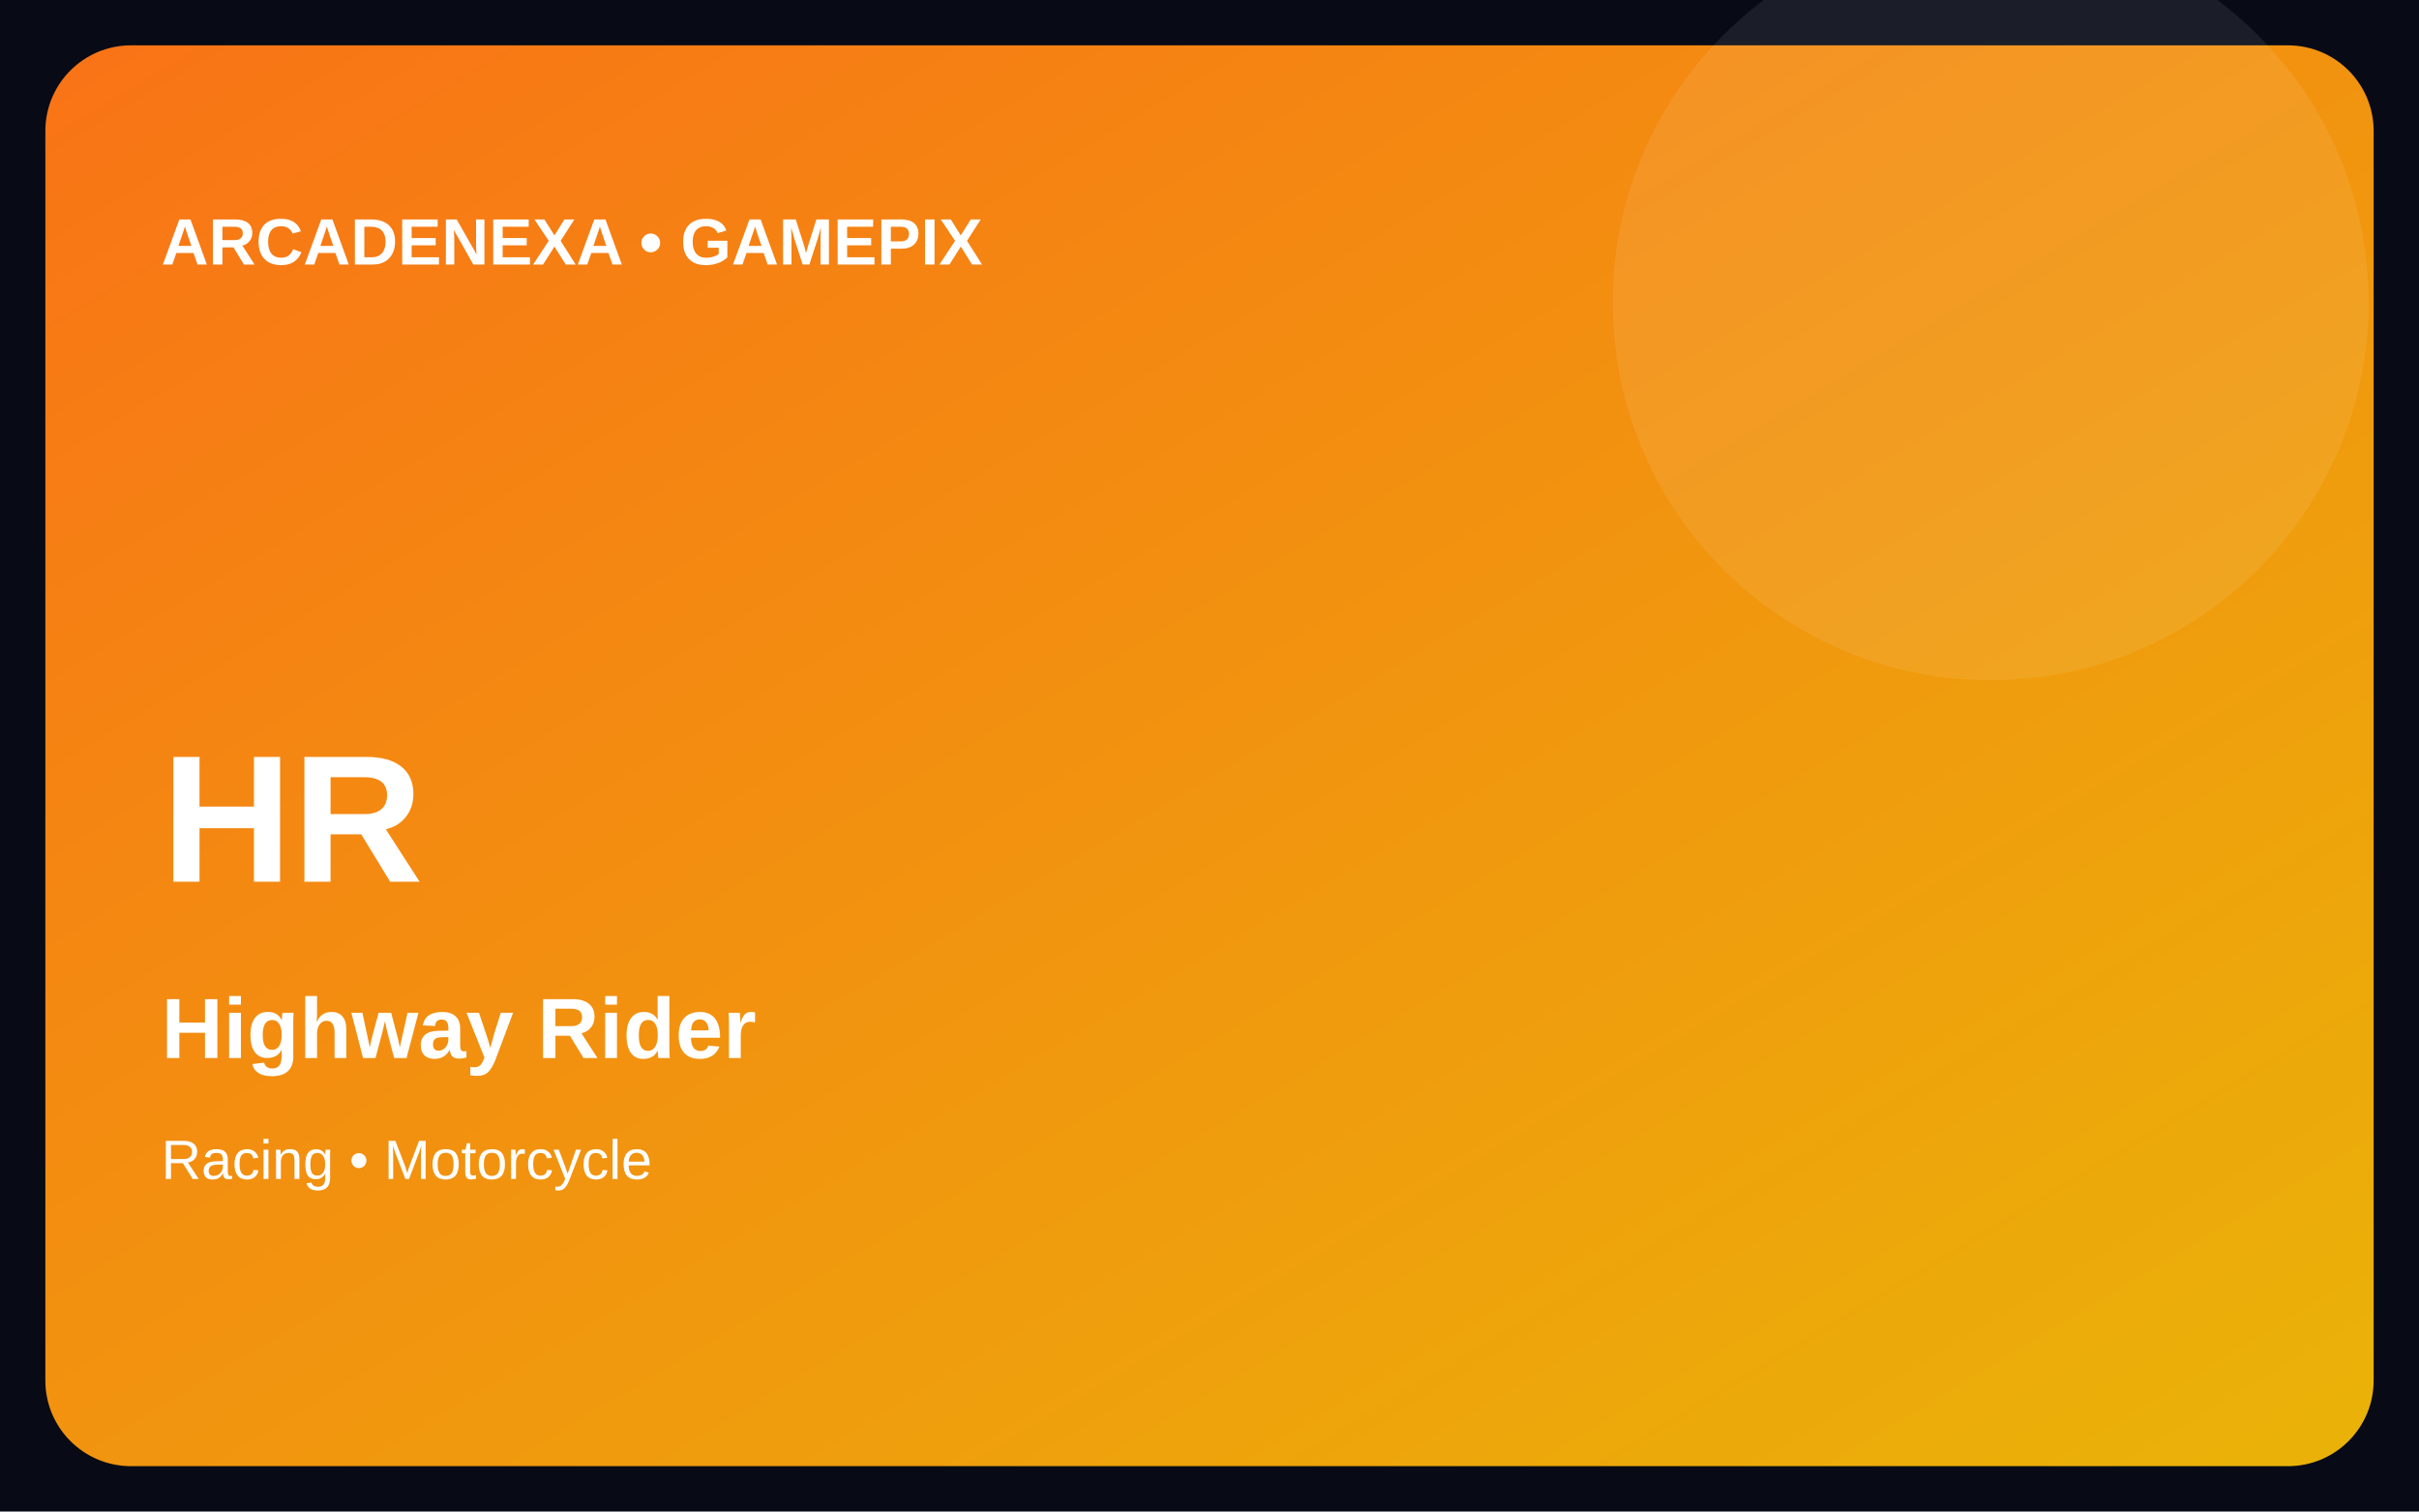
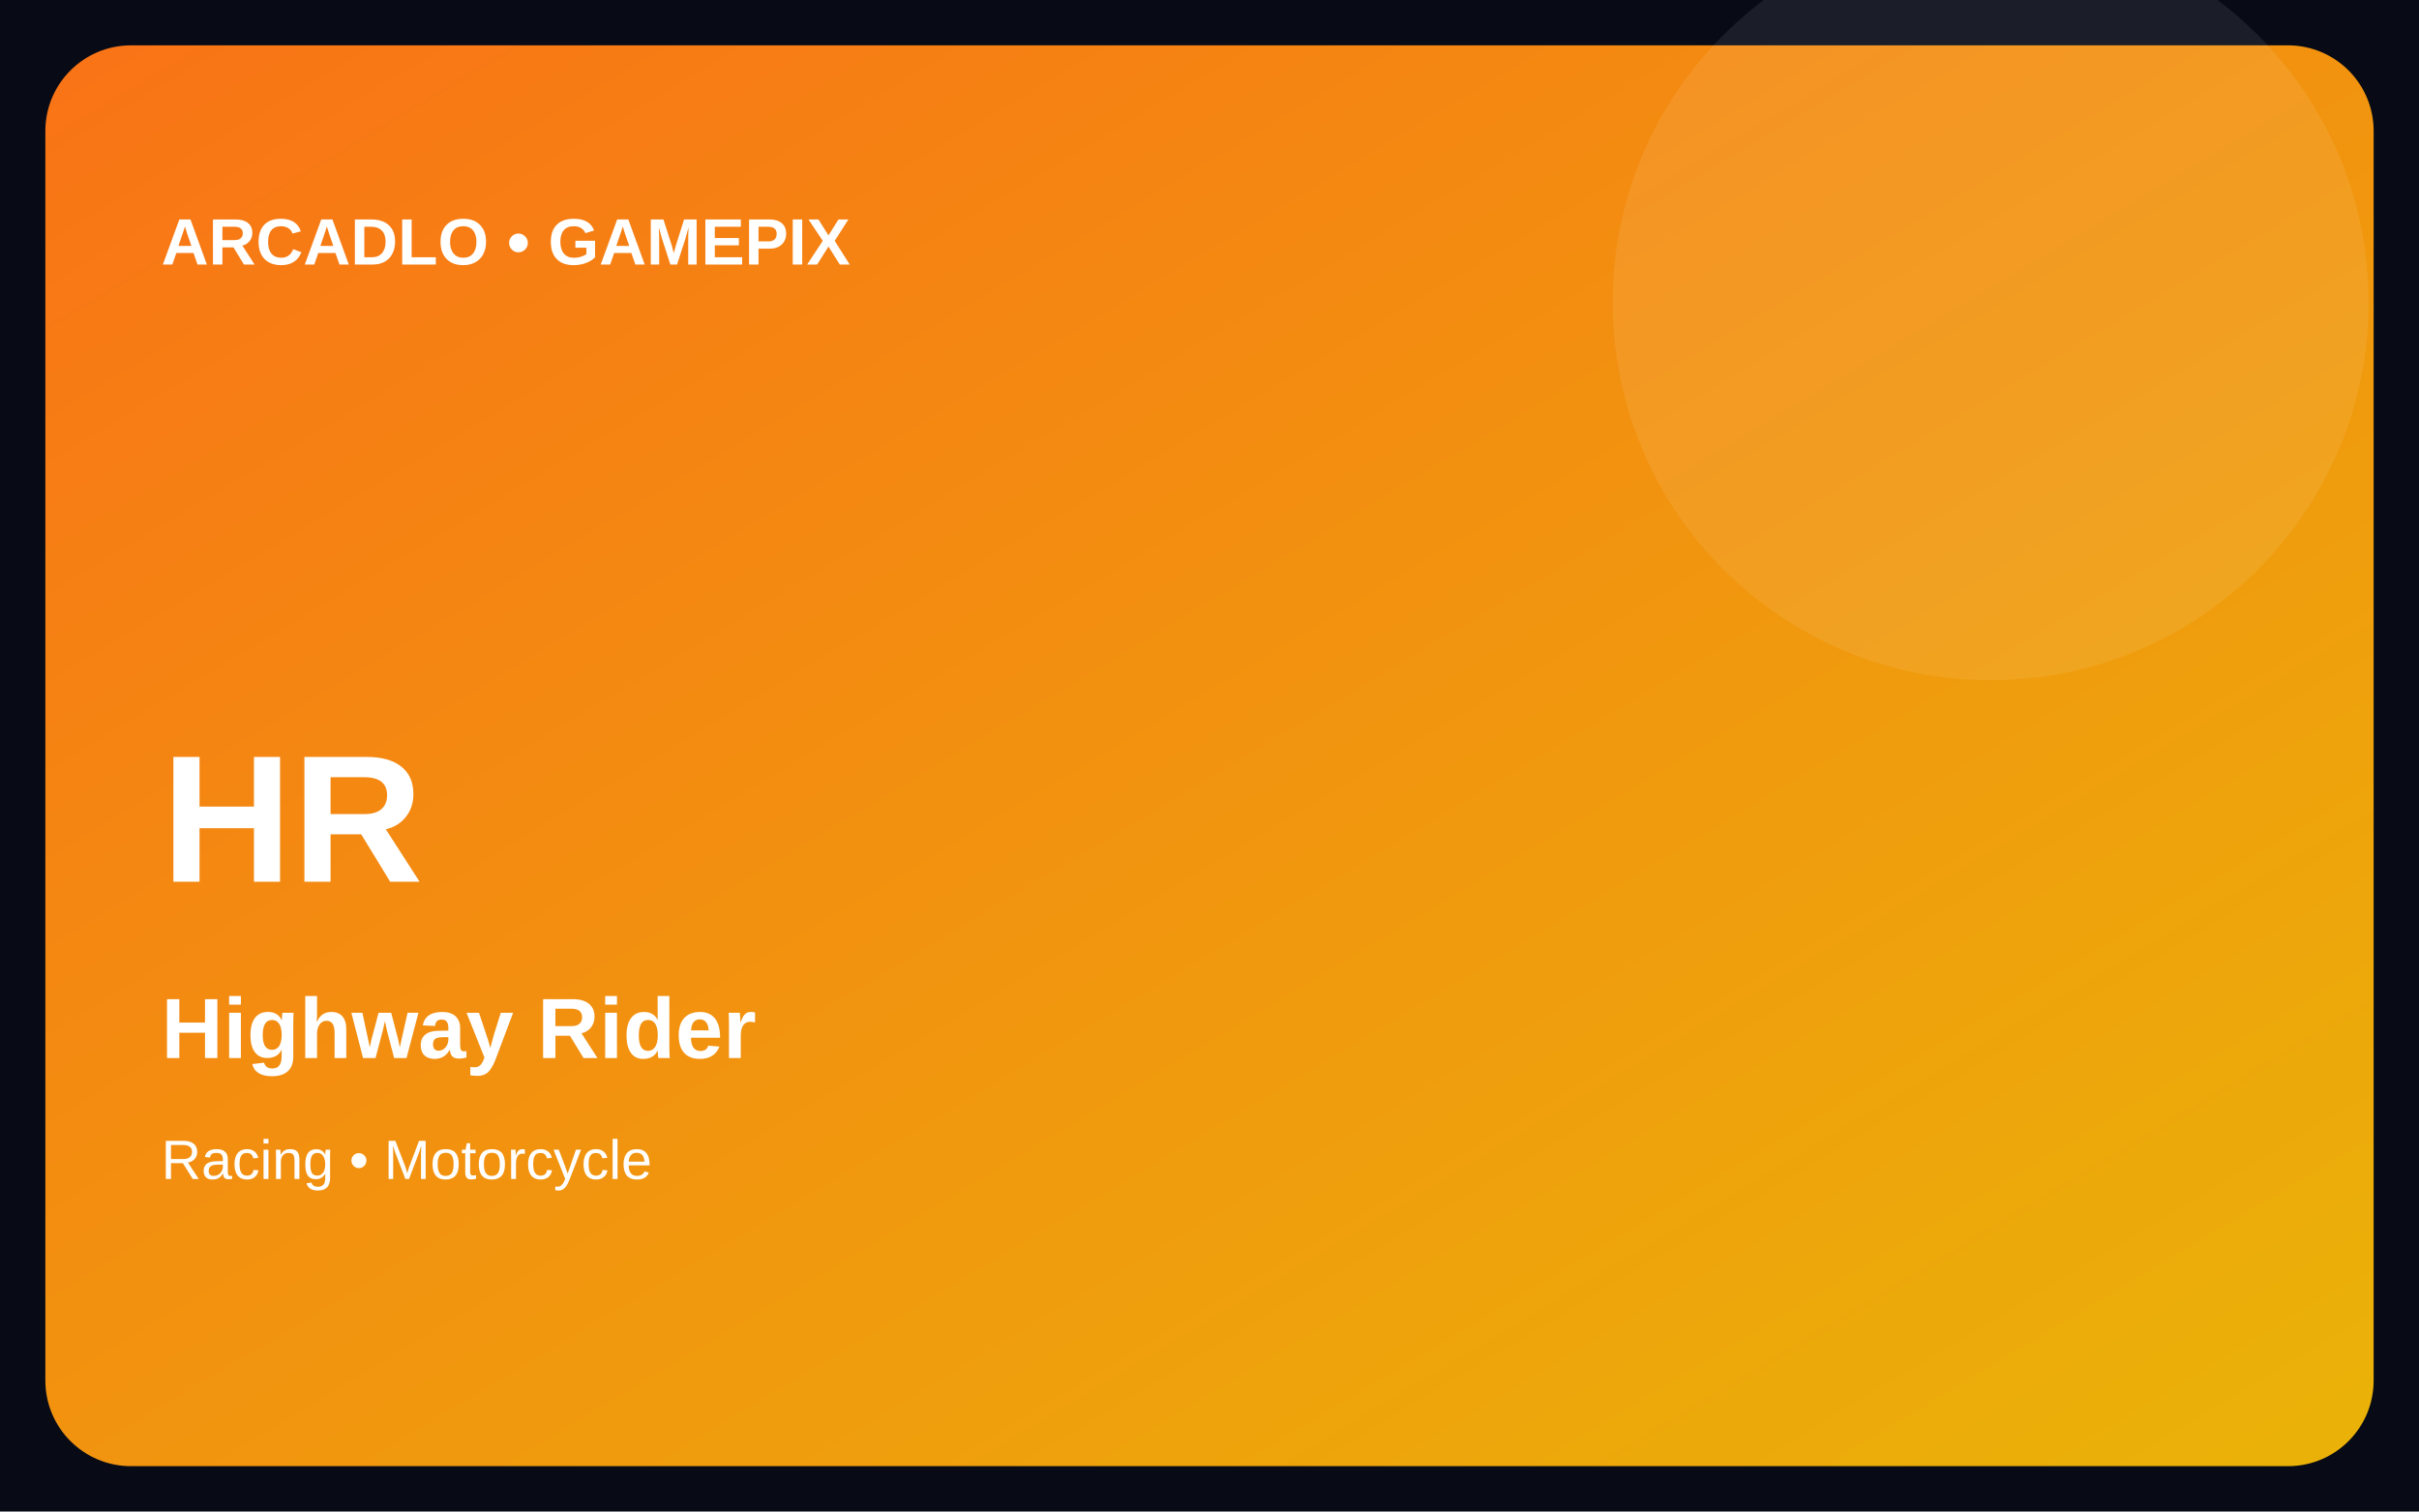
<svg xmlns="http://www.w3.org/2000/svg" width="960" height="600">
  <defs>
    <linearGradient id="g" x1="0" y1="0" x2="1" y2="1">
      <stop stop-color="#f97316" />
      <stop offset="1" stop-color="#eab308" />
    </linearGradient>
  </defs>
  <rect width="960" height="600" fill="#080b16" />
  <rect x="18" y="18" width="924" height="564" rx="34" fill="url(#g)" />
  <circle cx="790" cy="120" r="150" fill="#fff" opacity=".08" />
-   <text x="64" y="105" fill="#fff" font-family="Arial" font-size="26" font-weight="700">ARCADENEXA • GAMEPIX</text>
+   <text x="64" y="105" fill="#fff" font-family="Arial" font-size="26" font-weight="700">ARCADLO • GAMEPIX</text>
  <text x="64" y="350" fill="#fff" font-family="Arial" font-size="72" font-weight="900">HR</text>
  <text x="64" y="420" fill="#fff" font-family="Arial" font-size="34" font-weight="800">Highway Rider</text>
  <text x="64" y="468" fill="#fff" font-family="Arial" font-size="22">Racing • Motorcycle</text>
</svg>
